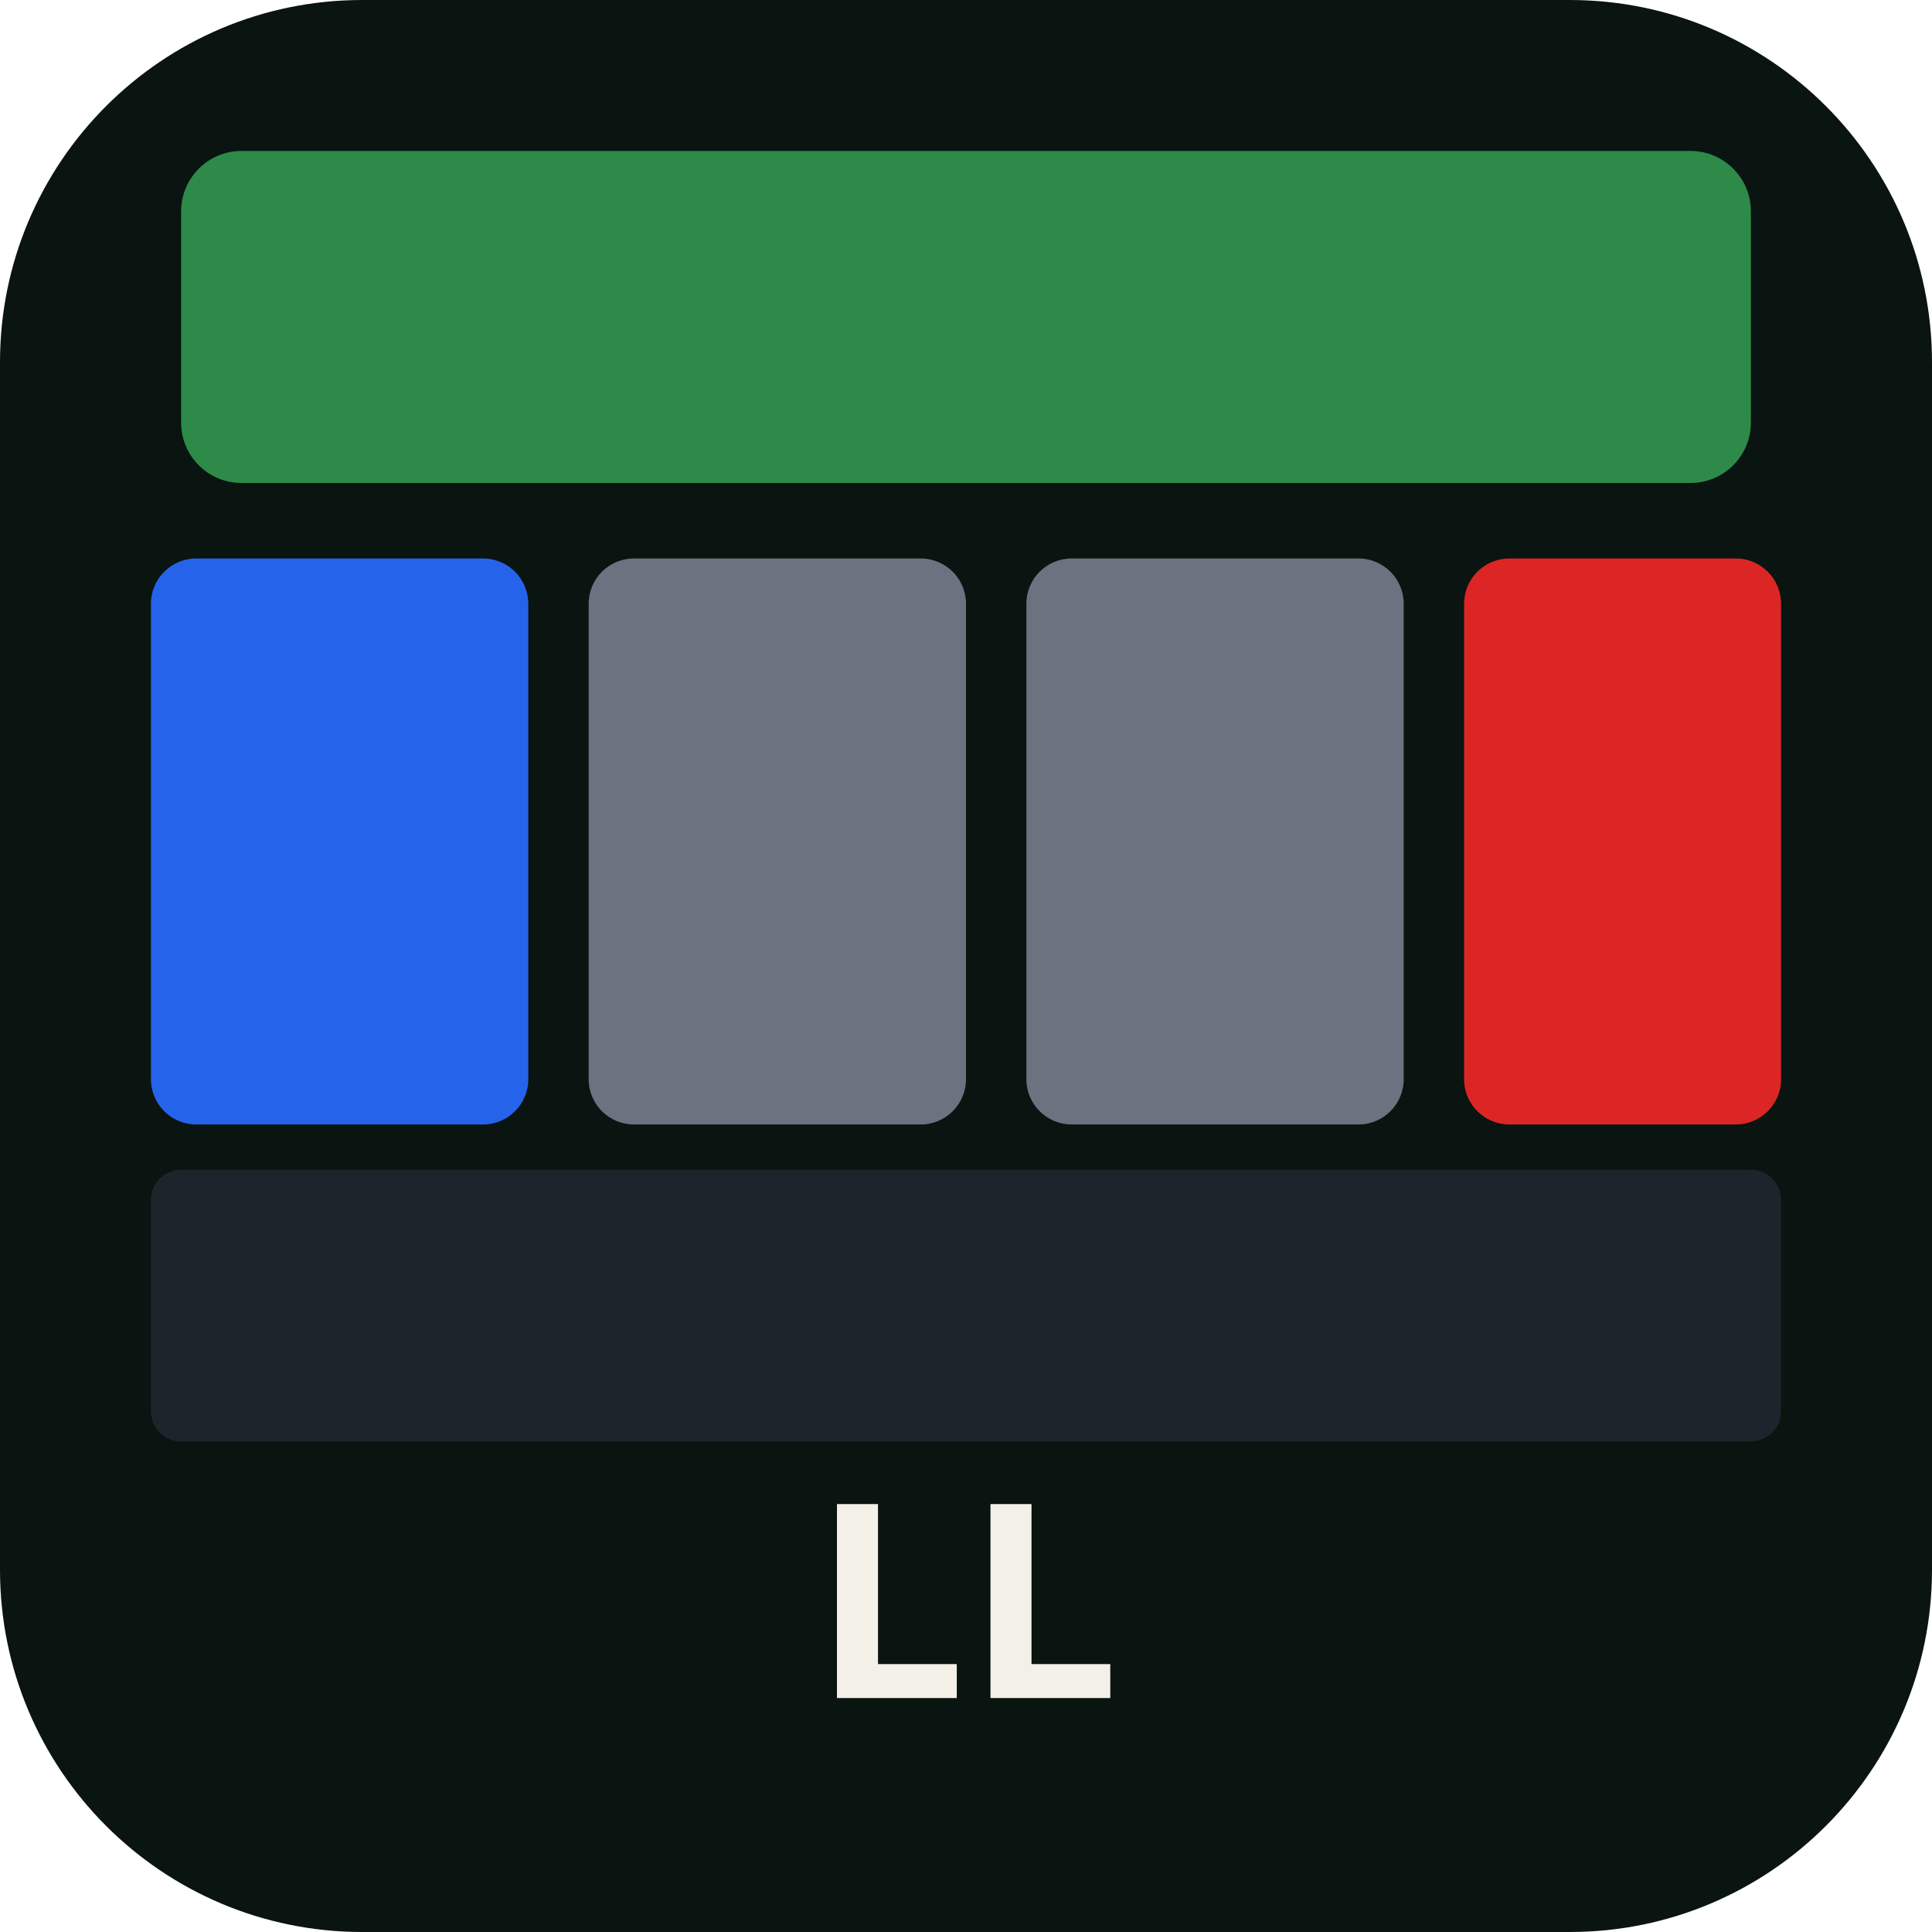
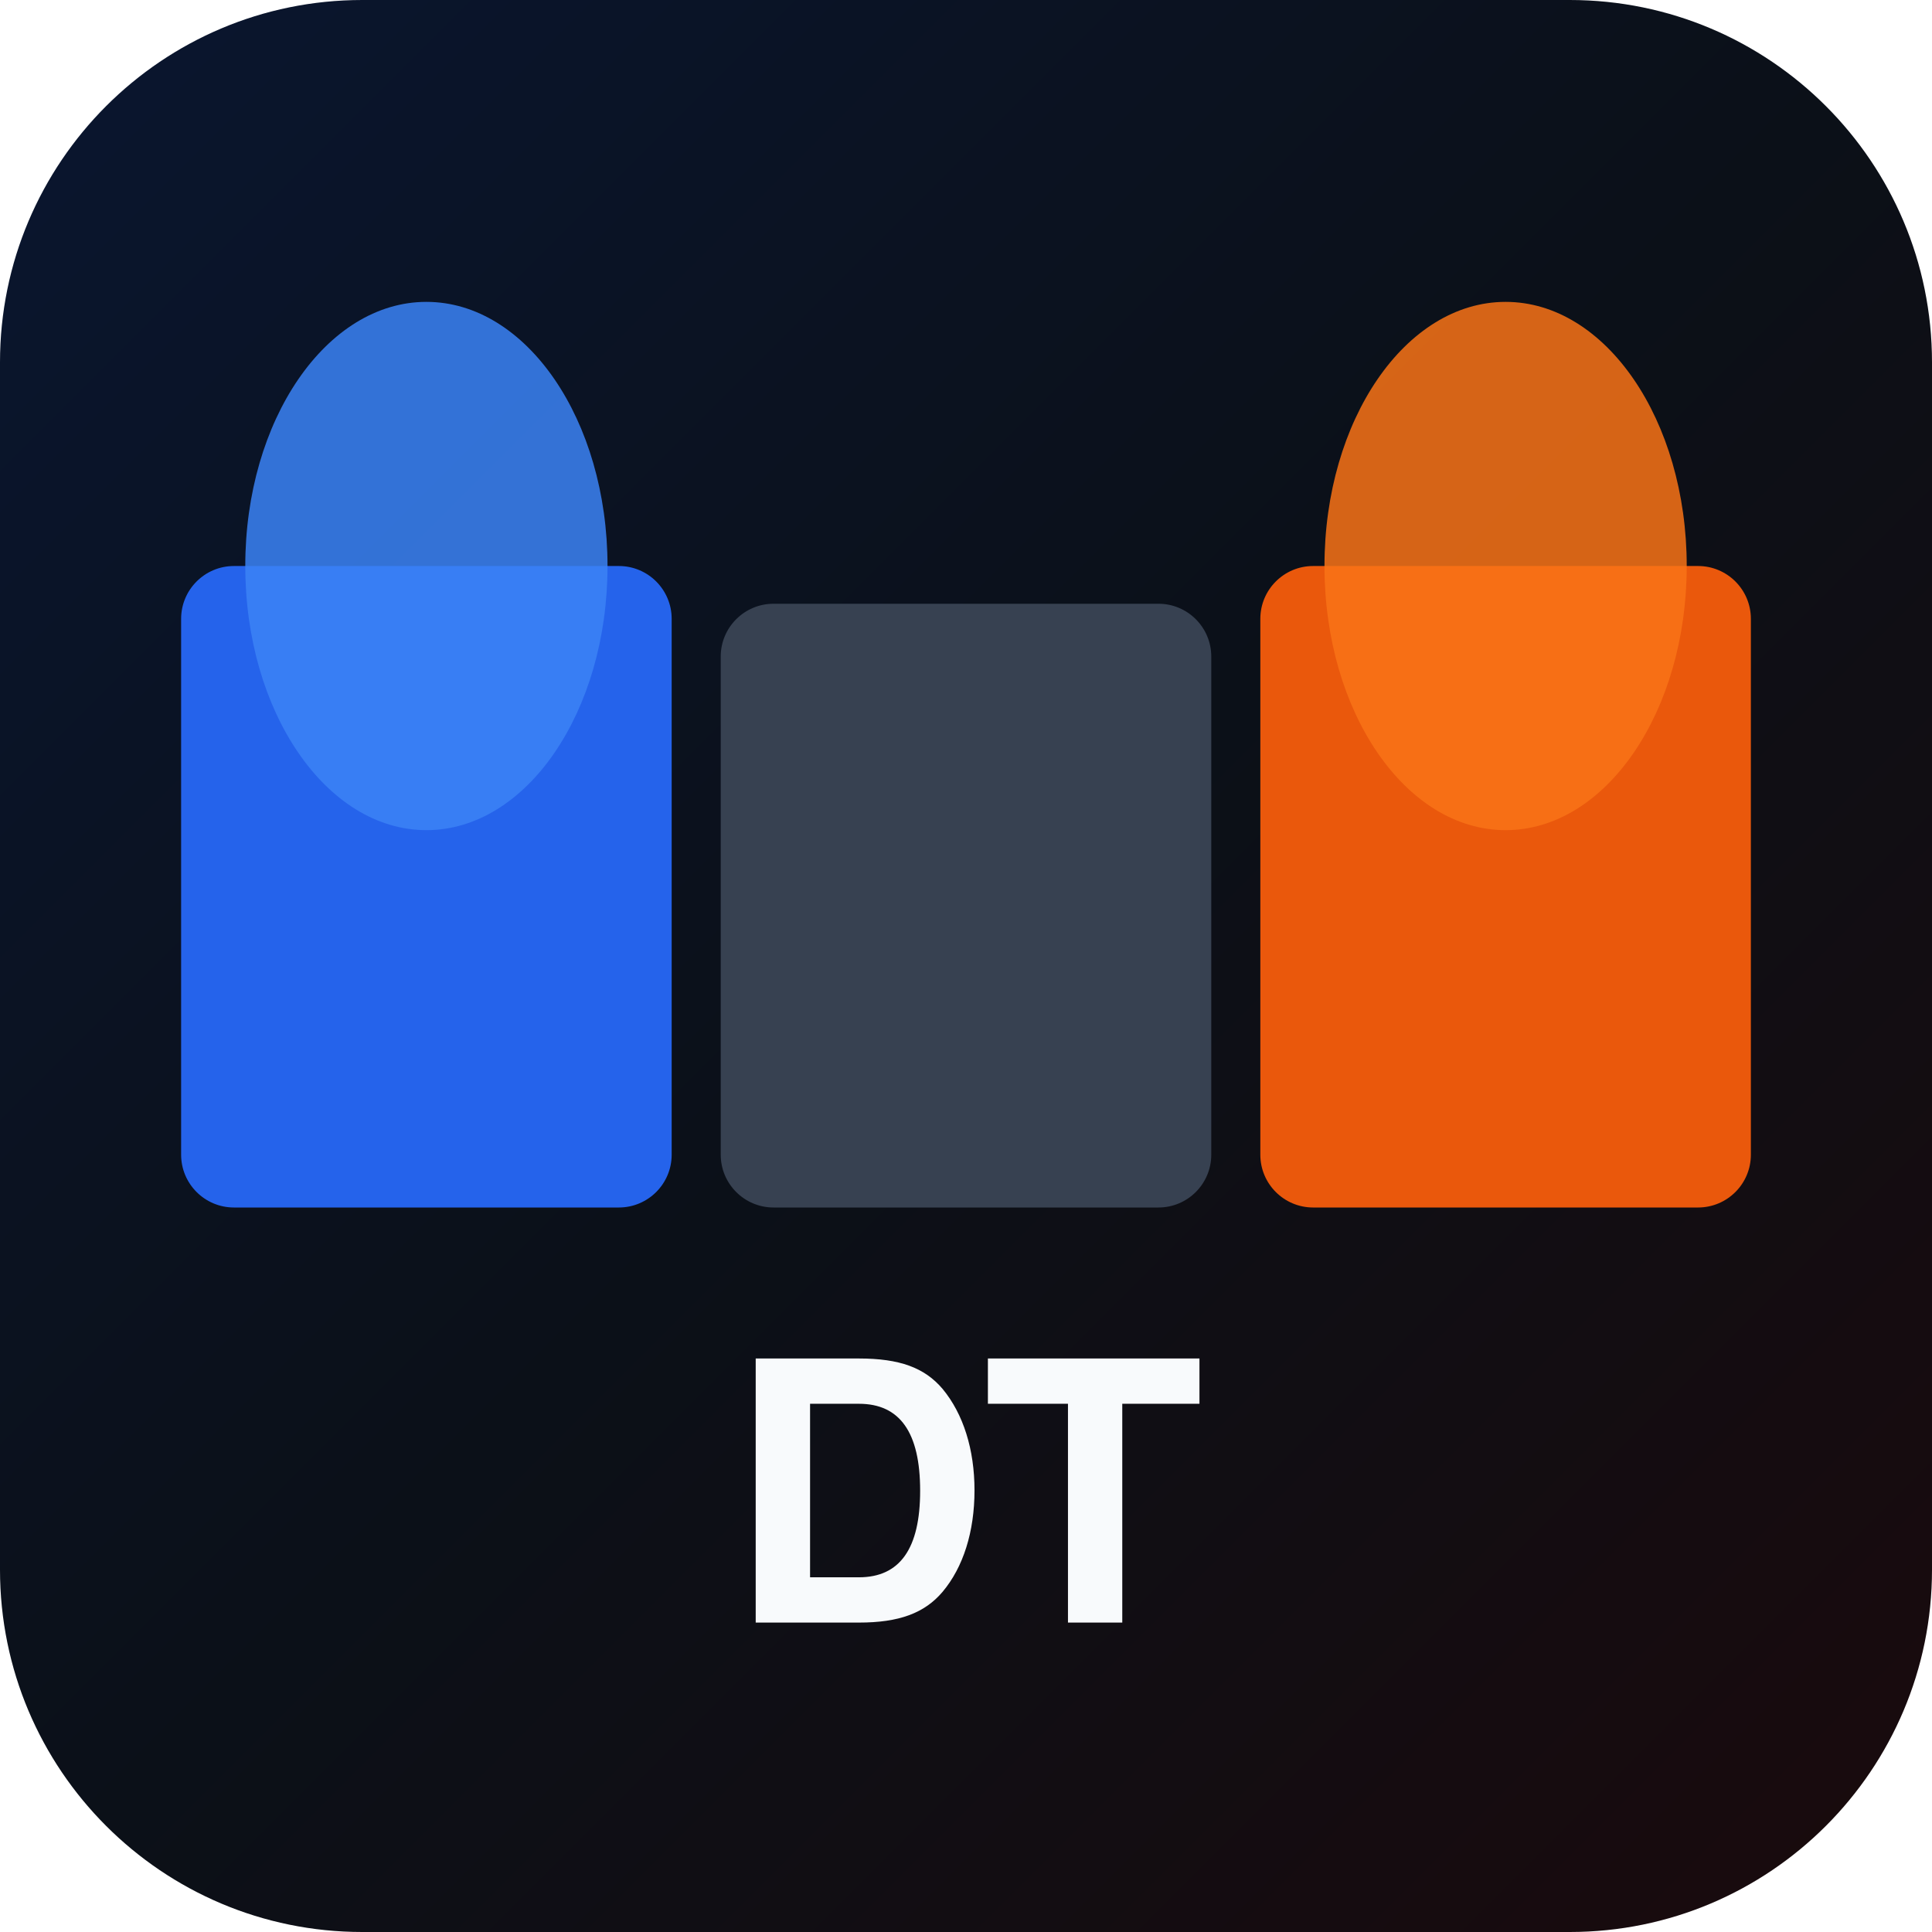
- <svg xmlns="http://www.w3.org/2000/svg" viewBox="0 0 512 512" role="img">
-   <rect width="512" height="512" rx="96" fill="#0a1410" />
-   <rect x="48" y="40" width="416" height="88" rx="16" fill="#2d8a48" />
-   <rect x="40" y="148" width="100" height="150" rx="12" fill="#2563eb" />
-   <rect x="156" y="148" width="100" height="150" rx="12" fill="#6b7280" />
-   <rect x="272" y="148" width="100" height="150" rx="12" fill="#6b7280" />
-   <rect x="388" y="148" width="84" height="150" rx="12" fill="#dc2626" />
-   <rect x="40" y="310" width="432" height="72" rx="8" fill="#1e242c" />
-   <text x="256" y="450" text-anchor="middle" fill="#f3f0e7" font-family="Arial Black, sans-serif" font-size="72" font-weight="700">LL</text>
+ <svg xmlns="http://www.w3.org/2000/svg" viewBox="0 0 512 512" role="img" aria-label="Derby Time">
+   <defs>
+     <linearGradient id="sky" x1="0" y1="0" x2="1" y2="1">
+       <stop offset="0%" stop-color="#0a1630" />
+       <stop offset="50%" stop-color="#0b1018" />
+       <stop offset="100%" stop-color="#1a0a0c" />
+     </linearGradient>
+   </defs>
+   <rect width="512" height="512" rx="96" fill="url(#sky)" />
+   <rect x="48" y="150" width="130" height="170" rx="14" fill="#2563eb" />
+   <rect x="191" y="160" width="130" height="160" rx="14" fill="#374151" />
+   <rect x="334" y="150" width="130" height="170" rx="14" fill="#ea580c" />
+   <ellipse cx="113" cy="150" rx="48" ry="70" fill="#3b82f6" opacity="0.85" />
+   <ellipse cx="399" cy="150" rx="48" ry="70" fill="#f97316" opacity="0.85" />
+   <text x="256" y="430" text-anchor="middle" fill="#f8fafc" font-family="Arial Black, Helvetica, sans-serif" font-size="96" font-weight="700">DT</text>
</svg>
